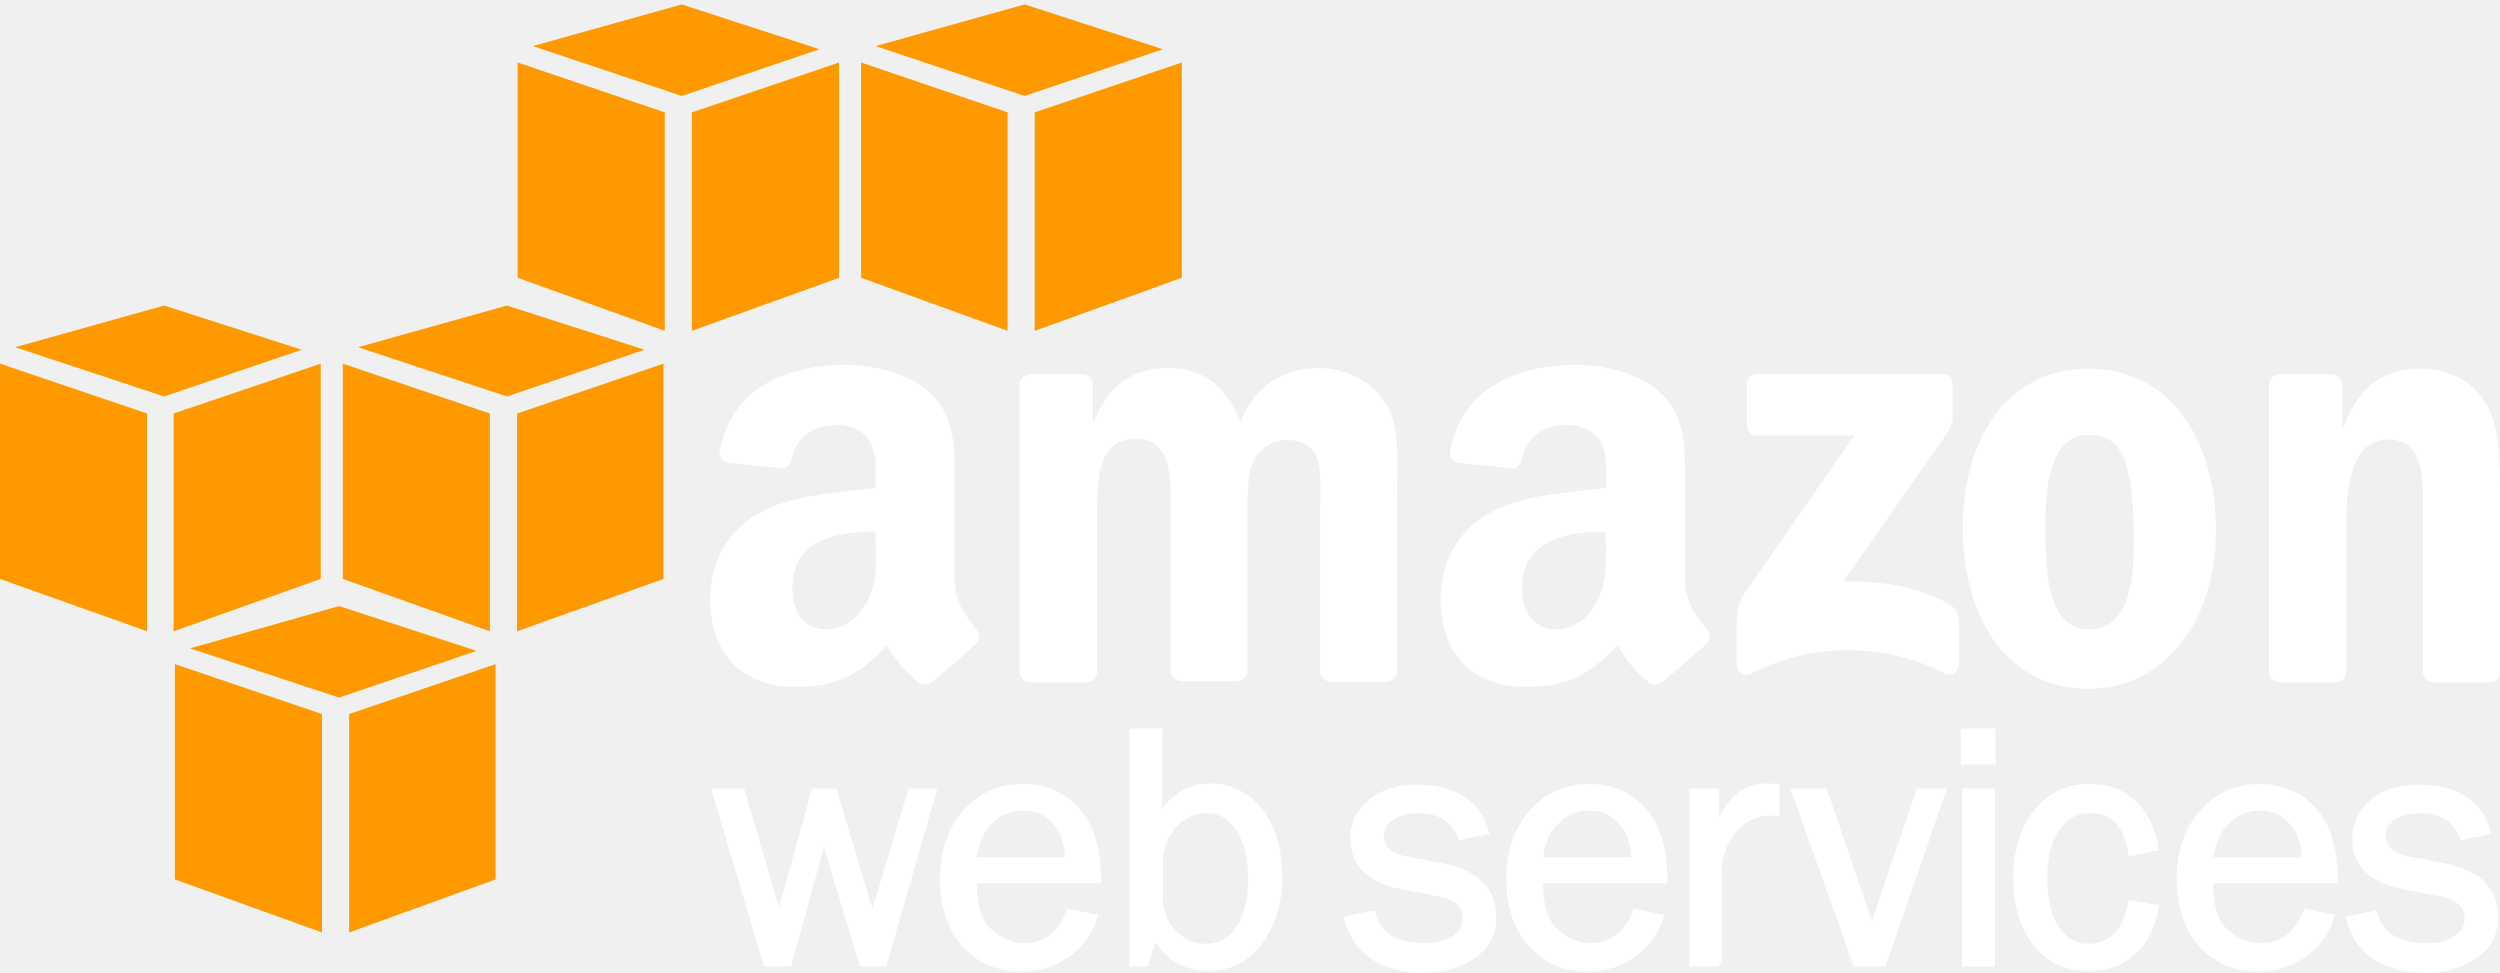
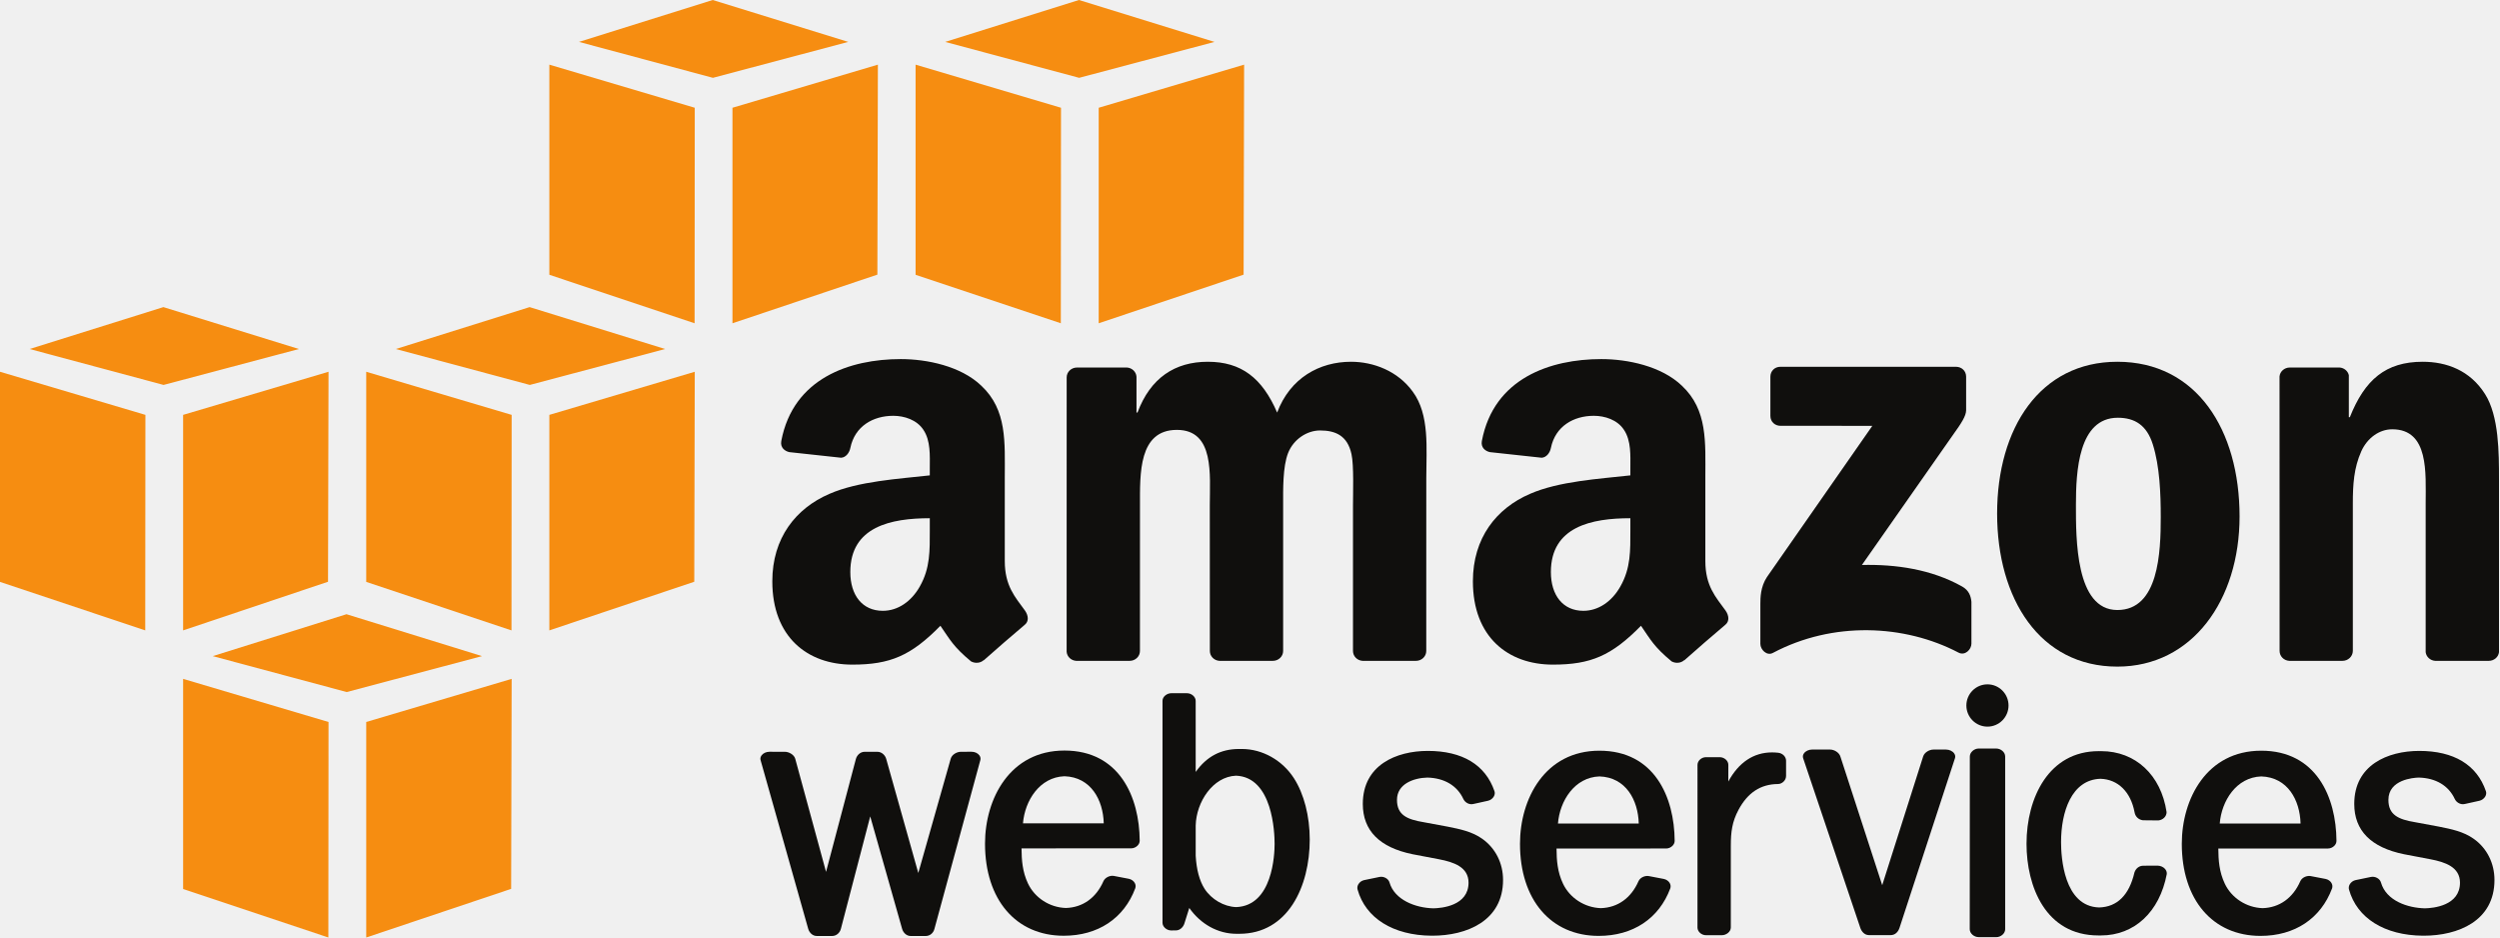
- <svg xmlns="http://www.w3.org/2000/svg" version="1.1" id="Layer_2" x="0px" y="0px" viewBox="0 0 396 154.1" enable-background="new 0 0 396 154.1" xml:space="preserve">
-   <g>
-     <polygon fill-rule="evenodd" clip-rule="evenodd" fill="#FF9900" points="51,147.7 27.7,139.3 27.7,105.2 51,113.1  " />
-     <polygon fill-rule="evenodd" clip-rule="evenodd" fill="#FF9900" points="55.3,147.7 78.5,139.3 78.5,105.2 55.3,113.1  " />
-     <polygon fill-rule="evenodd" clip-rule="evenodd" fill="#FF9900" points="30.1,102.7 53.7,96 75.5,103.1 53.7,110.5  " />
-   </g>
-   <g>
-     <polygon fill-rule="evenodd" clip-rule="evenodd" fill="#FF9900" points="23.3,100 0,91.7 0,57.6 23.3,65.5  " />
-     <polygon fill-rule="evenodd" clip-rule="evenodd" fill="#FF9900" points="27.5,100 50.8,91.7 50.8,57.6 27.5,65.5  " />
-     <polygon fill-rule="evenodd" clip-rule="evenodd" fill="#FF9900" points="2.4,55 26,48.4 47.8,55.4 26,62.8  " />
-   </g>
-   <g>
-     <polygon fill-rule="evenodd" clip-rule="evenodd" fill="#FF9900" points="77.6,100 54.3,91.7 54.3,57.6 77.6,65.5  " />
-     <polygon fill-rule="evenodd" clip-rule="evenodd" fill="#FF9900" points="81.9,100 105.1,91.7 105.1,57.6 81.9,65.5  " />
-     <polygon fill-rule="evenodd" clip-rule="evenodd" fill="#FF9900" points="56.7,55 80.3,48.4 102.1,55.4 80.3,62.8  " />
-   </g>
-   <g>
-     <polygon fill-rule="evenodd" clip-rule="evenodd" fill="#FF9900" points="105.3,52.4 82,44 82,9.9 105.3,17.8  " />
-     <polygon fill-rule="evenodd" clip-rule="evenodd" fill="#FF9900" points="109.6,52.4 132.9,44 132.9,9.9 109.6,17.8  " />
-     <polygon fill-rule="evenodd" clip-rule="evenodd" fill="#FF9900" points="84.4,7.3 108,0.7 129.8,7.8 108,15.2  " />
-   </g>
-   <g>
-     <polygon fill-rule="evenodd" clip-rule="evenodd" fill="#FF9900" points="159.6,52.4 136.4,44 136.4,9.9 159.6,17.8  " />
-     <polygon fill-rule="evenodd" clip-rule="evenodd" fill="#FF9900" points="163.9,52.4 187.2,44 187.2,9.9 163.9,17.8  " />
-     <polygon fill-rule="evenodd" clip-rule="evenodd" fill="#FF9900" points="138.7,7.3 162.3,0.7 184.2,7.8 162.3,15.2  " />
-   </g>
-   <g>
-     <path fill="#FFFFFF" stroke="#FFFFFF" stroke-width="1.009" d="M147.8,125.4l-7.8,27.2h-3.4l-6.1-20.2l-5.6,20.2h-3.5l-8.1-27.2   h4.2l5.9,20.2l5.6-20.2h3.1l6.1,20.3l6.1-20.3H147.8z" />
-     <path fill="#FFFFFF" stroke="#FFFFFF" stroke-width="1.009" d="M169.4,144.5l3.9,0.8c-0.7,2.3-2.1,4.2-4.2,5.8   c-2.1,1.5-4.5,2.3-7.3,2.3c-3.7,0-6.7-1.3-9-3.9c-2.3-2.6-3.4-6-3.4-10.3c0-4.3,1.2-7.8,3.6-10.5c2.4-2.7,5.4-4,9-4   c3.5,0,6.4,1.2,8.6,3.7c2.2,2.5,3.3,6.1,3.3,11h-19.7c0,4.1,0.9,6.9,2.6,8.3c1.7,1.4,3.5,2.2,5.4,2.2   C165.6,149.9,168,148.1,169.4,144.5z M169.2,136.2c0-1.5-0.3-2.9-0.8-4.1c-0.5-1.2-1.3-2.2-2.4-3c-1.1-0.8-2.4-1.2-4-1.2   c-2.1,0-3.9,0.8-5.3,2.3c-1.5,1.5-2.3,3.5-2.5,6.1H169.2z" />
-     <path fill="#FFFFFF" stroke="#FFFFFF" stroke-width="1.009" d="M181.4,152.6h-2v-36.7h4.2v14c1.9-3.5,4.6-5.3,8-5.3   c3.1,0,5.7,1.2,7.8,3.7c2.1,2.5,3.2,6,3.2,10.7c0,4-1,7.4-3.1,10.2c-2.1,2.7-4.8,4.1-8.1,4.1c-3.7,0-6.5-1.7-8.5-5.2L181.4,152.6z    M183.6,142c0.2,2.8,1.1,4.8,2.6,6.1c1.5,1.3,3.1,1.9,4.8,1.9c2.1,0,3.9-0.9,5.2-2.8c1.3-1.9,2-4.4,2-7.7c0-3.5-0.6-6.2-1.9-8.2   c-1.3-2-3-3-5.3-3c-1.8,0-3.4,0.7-4.8,2.1c-1.4,1.4-2.3,3.3-2.5,5.5V142z" />
-     <path fill="#FFFFFF" stroke="#FFFFFF" stroke-width="1.009" d="M213.4,145.6l4-0.8c0.9,3.4,3.7,5.1,8.5,5.1c1.8,0,3.2-0.4,4.5-1.2   c1.2-0.8,1.8-1.9,1.8-3.3c0-2.1-1.6-3.5-4.7-4l-5.7-1.1c-2.2-0.4-4-1.3-5.4-2.5c-1.3-1.3-2-2.9-2-5c0-2.3,0.9-4.2,2.7-5.7   c1.8-1.5,4.2-2.3,7.3-2.3c5.9,0,9.5,2.3,10.9,6.9l-3.9,0.8c-1.1-2.8-3.4-4.2-6.8-4.2c-1.7,0-3.1,0.4-4.2,1.1   c-1.1,0.7-1.7,1.7-1.7,3c0,2,1.4,3.3,4.2,3.8l5.3,1c5.5,1,8.3,3.7,8.3,8.1c0,2.5-1,4.5-3.1,6c-2.1,1.5-4.8,2.3-8.2,2.3   C218.9,153.4,214.9,150.8,213.4,145.6z" />
-     <path fill="#FFFFFF" stroke="#FFFFFF" stroke-width="1.009" d="M259.1,144.5l3.9,0.8c-0.7,2.3-2.1,4.2-4.2,5.8   c-2.1,1.5-4.5,2.3-7.3,2.3c-3.7,0-6.7-1.3-9-3.9c-2.3-2.6-3.4-6-3.4-10.3c0-4.3,1.2-7.8,3.6-10.5c2.4-2.7,5.4-4,9-4   c3.5,0,6.4,1.2,8.6,3.7c2.2,2.5,3.3,6.1,3.3,11h-19.7c0,4.1,0.9,6.9,2.6,8.3c1.7,1.4,3.5,2.2,5.4,2.2   C255.3,149.9,257.7,148.1,259.1,144.5z M258.9,136.2c0-1.5-0.3-2.9-0.8-4.1c-0.5-1.2-1.3-2.2-2.4-3c-1.1-0.8-2.4-1.2-4-1.2   c-2.1,0-3.9,0.8-5.3,2.3c-1.5,1.5-2.3,3.5-2.5,6.1H258.9z" />
-     <path fill="#FFFFFF" stroke="#FFFFFF" stroke-width="1.009" d="M272.3,152.6h-4.2v-27.2h3.7v6.3c1.3-3,2.6-4.9,3.9-5.8   c1.3-0.9,2.7-1.3,4-1.3c0.4,0,1,0,1.7,0.1v4h-0.9c-2.3,0-4.3,0.9-5.8,2.6c-1.5,1.7-2.4,4-2.5,6.8V152.6z" />
-     <path fill="#FFFFFF" stroke="#FFFFFF" stroke-width="1.009" d="M307.7,125.4l-9.4,27.2H294l-9.7-27.2h4.7l7.5,22.1l7.5-22.1H307.7   z" />
-     <path fill="#FFFFFF" stroke="#FFFFFF" stroke-width="1.009" d="M315.6,115.9v4.7h-4.5v-4.7H315.6z M315.5,125.4v27.2h-4.2v-27.2   H315.5z" />
-     <path fill="#FFFFFF" stroke="#FFFFFF" stroke-width="1.009" d="M337.6,143.1l3.8,0.7c-0.5,3-1.7,5.4-3.6,7   c-1.8,1.7-4.1,2.5-6.9,2.5c-3.7,0-6.6-1.4-8.6-4.1c-2-2.8-2.9-6.1-2.9-10.1c0-4.1,1-7.6,3.1-10.3c2.1-2.7,4.9-4.1,8.5-4.1   c3,0,5.3,0.9,7.1,2.7c1.8,1.8,2.9,4.1,3.3,6.9l-3.8,0.7c-0.7-4.5-2.9-6.7-6.5-6.7c-2.3,0-4.1,1-5.4,3c-1.3,2-1.9,4.5-1.9,7.7   c0,3.5,0.6,6.2,1.9,8.1c1.2,1.9,3,2.9,5.2,2.9C334.5,149.9,336.7,147.6,337.6,143.1z" />
-     <path fill="#FFFFFF" stroke="#FFFFFF" stroke-width="1.009" d="M365.3,144.5l3.9,0.8c-0.7,2.3-2.1,4.2-4.2,5.8   c-2.1,1.5-4.5,2.3-7.3,2.3c-3.7,0-6.7-1.3-9-3.9c-2.3-2.6-3.4-6-3.4-10.3c0-4.3,1.2-7.8,3.6-10.5c2.4-2.7,5.4-4,9-4   c3.5,0,6.4,1.2,8.6,3.7c2.2,2.5,3.3,6.1,3.3,11H350c0,4.1,0.9,6.9,2.6,8.3c1.7,1.4,3.5,2.2,5.4,2.2   C361.5,149.9,363.9,148.1,365.3,144.5z M365.1,136.2c0-1.5-0.3-2.9-0.8-4.1c-0.5-1.2-1.3-2.2-2.4-3c-1.1-0.8-2.4-1.2-4-1.2   c-2.1,0-3.9,0.8-5.3,2.3c-1.5,1.5-2.3,3.5-2.5,6.1H365.1z" />
-     <path fill="#FFFFFF" stroke="#FFFFFF" stroke-width="1.009" d="M372.1,145.6l4-0.8c0.9,3.4,3.7,5.1,8.5,5.1c1.8,0,3.2-0.4,4.5-1.2   c1.2-0.8,1.8-1.9,1.8-3.3c0-2.1-1.6-3.5-4.7-4l-5.7-1.1c-2.2-0.4-4-1.3-5.4-2.5c-1.3-1.3-2-2.9-2-5c0-2.3,0.9-4.2,2.7-5.7   c1.8-1.5,4.2-2.3,7.3-2.3c5.9,0,9.5,2.3,10.9,6.9l-3.9,0.8c-1.1-2.8-3.4-4.2-6.8-4.2c-1.7,0-3.1,0.4-4.2,1.1   c-1.1,0.7-1.7,1.7-1.7,3c0,2,1.4,3.3,4.2,3.8l5.3,1c5.5,1,8.3,3.7,8.3,8.1c0,2.5-1,4.5-3.1,6c-2.1,1.5-4.8,2.3-8.2,2.3   C377.6,153.4,373.6,150.8,372.1,145.6z" />
-   </g>
-   <g>
-     <g>
-       <path fill-rule="evenodd" clip-rule="evenodd" fill="#FFFFFF" d="M276.7,67.4v-6.5c0-1,0.8-1.7,1.7-1.7l29.2,0    c0.9,0,1.7,0.7,1.7,1.6l0,5.6c0,0.9-0.8,2.2-2.2,4.1l-15.1,21.6c5.6-0.1,11.6,0.7,16.7,3.6c1.2,0.6,1.5,1.6,1.6,2.5v7    c0,1-1,2.1-2.2,1.5c-9-4.7-20.9-5.2-30.9,0.1c-1,0.5-2.1-0.6-2.1-1.5v-6.6c0-1.1,0-2.9,1.1-4.5L293.7,69l-15.3,0    C277.5,69,276.7,68.4,276.7,67.4z" />
-       <path fill-rule="evenodd" clip-rule="evenodd" fill="#FFFFFF" d="M172,108.1h-8.9c-0.8-0.1-1.5-0.7-1.6-1.5l0-45.7    c0-0.9,0.8-1.6,1.7-1.6l8.3,0c0.9,0,1.6,0.7,1.6,1.5v6h0.2c2.2-5.8,6.2-8.5,11.7-8.5c5.6,0,9.1,2.7,11.5,8.5    c2.2-5.8,7.1-8.5,12.3-8.5c3.7,0,7.8,1.5,10.3,5c2.8,3.8,2.2,9.4,2.2,14.3l0,28.8c0,0.9-0.8,1.6-1.7,1.6h-8.9    c-0.9-0.1-1.6-0.8-1.6-1.6l0-24.2c0-1.9,0.2-6.7-0.2-8.6c-0.7-3.1-2.7-3.9-5.2-3.9c-2.2,0-4.4,1.4-5.3,3.7    c-0.9,2.3-0.8,6.1-0.8,8.7v24.2c0,0.9-0.8,1.6-1.7,1.6H187c-0.9-0.1-1.6-0.8-1.6-1.6l0-24.2c0-5.1,0.8-12.6-5.5-12.6    c-6.4,0-6.1,7.3-6.1,12.6l0,24.2C173.8,107.4,173,108.1,172,108.1z" />
-       <path fill-rule="evenodd" clip-rule="evenodd" fill="#FFFFFF" d="M330.8,58.4c13.1,0,20.2,11.3,20.2,25.7c0,13.9-7.8,25-20.2,25    c-12.9,0-19.9-11.3-19.9-25.5C310.9,69.4,318,58.4,330.8,58.4z M330.9,68.9c-6.5,0-6.9,8.9-6.9,14.5c0,5.6-0.1,16.3,6.8,16.3    c6.8,0,7.2-8.4,7.2-14.3c0-3.8-0.2-8.5-1.3-12.1C335.6,70.1,333.7,68.9,330.9,68.9z" />
-       <path fill-rule="evenodd" clip-rule="evenodd" fill="#FFFFFF" d="M369.9,108.1h-8.9c-0.9-0.1-1.6-0.8-1.6-1.6l0-45.7    c0.1-0.8,0.8-1.5,1.7-1.5l8.3,0c0.8,0,1.4,0.6,1.6,1.3v7h0.2c2.5-6.2,6-9.2,12.1-9.2c4,0,7.9,1.4,10.4,5.4    c2.3,3.7,2.3,9.8,2.3,14.2v28.7c-0.1,0.8-0.8,1.4-1.7,1.4h-8.9c-0.8-0.1-1.5-0.7-1.6-1.4V81.9c0-5,0.6-12.3-5.6-12.3    c-2.2,0-4.2,1.4-5.1,3.7c-1.2,2.8-1.4,5.6-1.4,8.6v24.6C371.6,107.4,370.9,108.1,369.9,108.1z" />
-       <path fill-rule="evenodd" clip-rule="evenodd" fill="#FFFFFF" d="M254.4,86.3c0,3.5,0.1,6.4-1.7,9.4c-1.4,2.5-3.7,4-6.2,4    c-3.4,0-5.4-2.6-5.4-6.5c0-7.6,6.8-9,13.2-9V86.3z M263.4,108c-0.6,0.5-1.4,0.6-2.1,0.2c-3-2.5-3.5-3.6-5.1-5.9    c-4.9,5-8.3,6.5-14.7,6.5c-7.5,0-13.3-4.6-13.3-13.9c0-7.2,3.9-12.1,9.5-14.5c4.8-2.1,11.6-2.5,16.7-3.1v-1.2    c0-2.1,0.2-4.6-1.1-6.5c-1.1-1.6-3.2-2.3-5-2.3c-3.4,0-6.4,1.7-7.2,5.3c-0.2,0.8-0.7,1.6-1.5,1.6l-8.6-0.9    c-0.7-0.2-1.5-0.7-1.3-1.9c2-10.5,11.4-13.6,19.9-13.6c4.3,0,10,1.2,13.4,4.4c4.3,4,3.9,9.4,3.9,15.3v13.9c0,4.2,1.7,6,3.4,8.2    c0.6,0.8,0.7,1.8,0,2.4C268.4,103.7,265.2,106.5,263.4,108L263.4,108z" />
-       <path fill-rule="evenodd" clip-rule="evenodd" fill="#FFFFFF" d="M138.8,86.3c0,3.5,0.1,6.4-1.7,9.4c-1.4,2.5-3.7,4-6.2,4    c-3.4,0-5.4-2.6-5.4-6.5c0-7.6,6.8-9,13.2-9V86.3z M147.7,108c-0.6,0.5-1.4,0.6-2.1,0.2c-3-2.5-3.5-3.6-5.1-5.9    c-4.9,5-8.3,6.5-14.7,6.5c-7.5,0-13.3-4.6-13.3-13.9c0-7.2,3.9-12.1,9.5-14.5c4.8-2.1,11.6-2.5,16.7-3.1v-1.2    c0-2.1,0.2-4.6-1.1-6.5c-1.1-1.6-3.2-2.3-5-2.3c-3.4,0-6.4,1.7-7.2,5.3c-0.2,0.8-0.7,1.6-1.5,1.6l-8.6-0.9    c-0.7-0.2-1.5-0.7-1.3-1.9c2-10.5,11.4-13.6,19.9-13.6c4.3,0,10,1.2,13.4,4.4c4.3,4,3.9,9.4,3.9,15.3v13.9c0,4.2,1.7,6,3.4,8.2    c0.6,0.8,0.7,1.8,0,2.4C152.8,103.7,149.5,106.5,147.7,108L147.7,108z" />
+ <svg xmlns="http://www.w3.org/2000/svg" viewBox="0 0 580 217.5" height="217.5" width="580" xml:space="preserve" version="1.1" id="svg2">
+   <defs id="defs6" />
+   <g transform="matrix(1.25,0,0,-1.25,0,217.5)" id="g10">
+     <g transform="scale(0.1,0.1)" id="g12">
+       <path id="path14" style="fill:#f68d11;fill-opacity:1;fill-rule:nonzero;stroke:none" d="m 1289.67,1140 -269.67,90 0,390 270,-80 -0.33,-400" />
+       <path id="path16" style="fill:#f68d11;fill-opacity:1;fill-rule:nonzero;stroke:none" d="m 1360,1540 270,80 -0.94,-389.73 L 1360,1140 l 0,400" />
+       <path id="path18" style="fill:#f68d11;fill-opacity:1;fill-rule:nonzero;stroke:none" d="M 1575,1662.23 1323.36,1740 1075,1662.23 l 248.72,-66.67 251.28,66.67" />
+       <path id="path20" style="fill:#f68d11;fill-opacity:1;fill-rule:nonzero;stroke:none" d="m 1969.67,1140 -269.67,90 0,390 270,-80 -0.33,-400" />
+       <path id="path22" style="fill:#f68d11;fill-opacity:1;fill-rule:nonzero;stroke:none" d="m 2040,1540 270,80 -0.94,-389.73 L 2040,1140 l 0,400" />
+       <path id="path24" style="fill:#f68d11;fill-opacity:1;fill-rule:nonzero;stroke:none" d="M 2255,1662.23 2003.36,1740 1755,1662.23 l 248.72,-66.67 251.28,66.67" />
+       <path id="path26" style="fill:#f68d11;fill-opacity:1;fill-rule:nonzero;stroke:none" d="M 270,970 0,1050 0,660 269.672,570 270,970" />
+       <path id="path28" style="fill:#f68d11;fill-opacity:1;fill-rule:nonzero;stroke:none" d="M 340,970 610,1050 609.063,660.262 340,570 l 0,400" />
+       <path id="path30" style="fill:#f68d11;fill-opacity:1;fill-rule:nonzero;stroke:none" d="M 555,1092.23 303.359,1170 55,1092.23 303.723,1025.56 555,1092.23" />
+       <path id="path32" style="fill:#f68d11;fill-opacity:1;fill-rule:nonzero;stroke:none" d="M 949.672,570 680,660 l 0,390 270,-80 -0.328,-400" />
+       <path id="path34" style="fill:#f68d11;fill-opacity:1;fill-rule:nonzero;stroke:none" d="m 1020,970 270,80 -0.94,-389.738 L 1020,570 l 0,400" />
+       <path id="path36" style="fill:#f68d11;fill-opacity:1;fill-rule:nonzero;stroke:none" d="M 1235,1092.23 983.359,1170 735,1092.23 983.723,1025.56 1235,1092.23" />
+       <path id="path38" style="fill:#f68d11;fill-opacity:1;fill-rule:nonzero;stroke:none" d="M 609.672,0 340,90 340,480 610,400 609.672,0" />
+       <path id="path40" style="fill:#f68d11;fill-opacity:1;fill-rule:nonzero;stroke:none" d="M 680,400 950,480 949.063,90.262 680,0 l 0,400" />
+       <path id="path42" style="fill:#f68d11;fill-opacity:1;fill-rule:nonzero;stroke:none" d="M 895,522.23 643.359,600 395,522.23 643.723,455.559 895,522.23" />
+       <path id="path44" style="fill:#100f0d;fill-opacity:1;fill-rule:nonzero;stroke:none" d="m 1803.9,344.75 -19.84,-0.07 c -7.28,0 -16.56,-4.918 -18.84,-12.891 l -60.19,-212.051 -59.53,211.59 c -1.79,6.633 -8.04,13.352 -16.54,13.352 l -23.49,0 c -8.46,0 -14.63,-6.809 -16.34,-13.489 l -55.38,-209.39 -57.22,210.039 c -2.26,7.68 -11.77,12.84 -19.23,12.84 l -28.55,0.05 c -6.1,0 -11.77,-2.621 -14.81,-6.839 -2.06,-2.86 -2.63,-6.102 -1.68,-8.922 l 88.4,-312.957 c 1.95,-6.582 7.65,-13.211 15.99,-13.211 l 28.39,0 c 7.67,0 14.39,5.59 16.33,13.52 l 54.41,208.469 59.21,-208.707 c 1.78,-6.391 7.51,-13.281 15.89,-13.281 l 27.93,0 c 7.77,0 14.31,5.398 16.23,13.309 l 85.09,312.731 c 1,3.012 0.42,6.359 -1.61,9.18 -2.99,4.152 -8.59,6.73 -14.62,6.73" />
+       <path id="path46" style="fill:#100f0d;fill-opacity:1;fill-rule:nonzero;stroke:none" d="m 2049.38,211.879 -149.98,0 c 3.45,42.09 30.78,85.73 77.08,87.41 49.27,-1.609 71.81,-44.25 72.9,-87.41 z m -73.01,135.109 c -101.31,0 -147.45,-89.566 -147.45,-172.777 0,-103.852 57.36,-170.949 146.13,-170.949 63.53,0 111.96,32.098 132.88,88.18 1.12,3.207 0.77,6.688 -0.98,9.809 -2.13,3.789 -6.17,6.648 -10.95,7.699 l -28.12,5.379 c -7.55,1.184 -16.2,-3.289 -19.06,-9.777 -13.66,-31.16 -38.56,-48.84 -69.81,-49.762 -30.07,0.93 -57.68,18.793 -70.33,45.481 -10.28,21.8 -11.8,43.289 -11.97,65.14 l 203.61,0.07 c 4.27,0 8.69,1.879 11.81,5.04 2.61,2.621 4.03,5.878 4,9.14 -0.5,80.899 -37.47,167.328 -139.76,167.328" />
+       <path id="path48" style="fill:#100f0d;fill-opacity:1;fill-rule:nonzero;stroke:none" d="m 2366.62,173.711 c 0,-19.16 -3.47,-114.832 -71.44,-117.281 -22.78,0.871 -45.8,14.262 -58.66,34.059 -9.47,14.973 -15,35.672 -16.42,61.282 l 0,56.289 c 1.11,43.121 31.46,90.441 74.86,92.273 68.2,-2.691 71.66,-105.941 71.66,-126.621 z m -60.78,176.18 -5.39,0 c -33.63,0 -60.06,-13.969 -80.35,-42.602 l -0.03,131.93 c 0,7.41 -7.65,14.16 -16.1,14.16 l -29.28,0 c -7.65,0 -16.21,-6.059 -16.23,-14.16 l 0,-411.84 c 0.03,-7.481 7.68,-14.277 16.12,-14.277 l 8.6,0.047 c 8.12,0 13.9,6.543 15.85,12.621 l 9.16,29.07 c 21.28,-30.219 53.33,-47.969 87.63,-47.969 l 5.25,0 c 90.35,0 130.79,87.879 130.79,174.969 0,43.351 -10.69,84.801 -29.32,113.719 -21.53,33.511 -58.59,54.332 -96.7,54.332" />
+       <path id="path50" style="fill:#100f0d;fill-opacity:1;fill-rule:nonzero;stroke:none" d="m 2752.47,182.98 c -19.04,13.68 -41.93,18.25 -64.86,22.829 l -43.97,8.152 c -31.55,5.187 -49.81,13.648 -49.81,41.488 0,29.43 30.5,40.68 56.36,41.379 31.58,-0.797 55.33,-14.887 66.86,-39.668 2.74,-5.84 8.81,-9.769 15.12,-9.769 1.08,0 2.18,0.121 3.22,0.347 l 27.44,6.063 c 4.48,0.988 8.66,4.058 10.9,8.051 1.79,3.168 2.18,6.628 1.11,9.718 -16.79,48.91 -59.42,74.758 -123.91,74.758 -58.27,-0.129 -120.54,-26.039 -120.54,-98.406 0,-49.461 31.08,-80.871 92.44,-93.371 l 49.22,-9.379 c 27.02,-5.172 54.65,-14.371 54.65,-43.383 0,-42.949 -49.98,-47.328 -65.09,-47.641 -33.9,0.731 -72.28,15.852 -81.6,47.872 -1.87,7.039 -10.73,12.019 -18.5,10.402 l -28.7,-5.922 c -4.32,-0.91 -8.27,-3.719 -10.57,-7.512 -1.93,-3.16 -2.48,-6.699 -1.59,-9.93 14.81,-53.129 66.1,-85.168 137.2,-85.707 l 1.58,-0.012 c 63.5,0 131.35,27.191 131.35,103.469 0,31.05 -13.97,58.812 -38.31,76.171" />
+       <path id="path52" style="fill:#100f0d;fill-opacity:1;fill-rule:nonzero;stroke:none" d="m 3042.75,211.57 -150.02,0 c 3.43,42.129 30.76,85.789 77.06,87.391 49.25,-1.563 71.82,-44.199 72.96,-87.391 z m -73.04,135.129 c -101.33,0 -147.48,-89.57 -147.48,-172.777 0,-103.844 57.37,-170.934 146.15,-170.934 63.54,0 111.97,32.102 132.91,88.172 1.11,3.211 0.76,6.699 -1,9.828 -2.13,3.793 -6.18,6.653 -10.95,7.684 l -28.16,5.379 c -6.59,1.07 -15.78,-2.34 -19.02,-9.789 -13.67,-31.141 -38.58,-48.821 -69.8,-49.782 -30.1,0.961 -57.7,18.82 -70.3,45.5 -10.3,21.75 -11.83,43.258 -11.98,65.16 l 203.59,0.05 c 4.24,0 8.63,1.868 11.75,5.008 2.62,2.633 4.04,5.891 4.01,9.172 -0.47,80.891 -37.41,167.328 -139.72,167.328" />
+       <path id="path54" style="fill:#100f0d;fill-opacity:1;fill-rule:nonzero;stroke:none" d="m 3301.69,342.891 c -3.97,0.437 -7.79,0.648 -11.5,0.648 -34.17,0 -61.92,-18.578 -81.18,-54.07 l 0.07,31.082 c -0.03,7.527 -7.54,14.14 -16.07,14.14 l -25.43,0 c -8.34,0 -15.7,-6.64 -15.76,-14.261 L 3151.78,18.5 c 0,-7.578 7.36,-14.23 15.76,-14.23 l 29.67,0.012 c 7.72,0 16.41,6.059 16.48,14.219 l 0.02,152.219 c 0,25.101 2.34,44.011 14.33,66.383 17.13,31.867 41.05,47.5 73.13,47.75 8.04,0.058 15.1,7.078 15.1,15.027 l 0,28.242 c 0,7.391 -6.41,13.879 -14.58,14.77" />
+       <path id="path56" style="fill:#100f0d;fill-opacity:1;fill-rule:nonzero;stroke:none" d="m 3613.2,348.82 -23.43,-0.011 c -7.34,0 -16.75,-5.27 -19.03,-13 L 3494.79,97.102 3417.23,335.57 c -2.29,7.918 -11.72,13.239 -19.1,13.239 l -33.46,0.031 c -6.14,0 -12.08,-2.738 -15.12,-6.969 -2.04,-2.832 -2.6,-6.043 -1.59,-9.039 L 3454.11,17.941 c 2.04,-6.231 7.45,-13.512 16.01,-13.512 l 40.49,0 c 7.43,0 13.52,5.059 16.31,13.539 L 3629.88,332.73 c 1.03,2.989 0.48,6.211 -1.55,9.051 -3.06,4.27 -8.99,7.039 -15.13,7.039" />
+       <path id="path58" style="fill:#100f0d;fill-opacity:1;fill-rule:nonzero;stroke:none" d="m 3690.18,469.859 c -21.58,0 -39.13,-17.597 -39.13,-39.25 0,-21.648 17.55,-39.238 39.13,-39.238 21.59,0 39.16,17.59 39.16,39.238 0,21.653 -17.57,39.25 -39.16,39.25" />
+       <path id="path60" style="fill:#100f0d;fill-opacity:1;fill-rule:nonzero;stroke:none" d="m 3706.29,350.738 -32.13,0.032 c -8.74,0 -16.7,-7.071 -16.7,-14.821 L 3657.3,15.359 c 0,-3.879 2,-7.73 5.46,-10.59 3.17,-2.598 7.22,-4.098 11.29,-4.098 l 32.36,-0.051 0.02,0 c 8.87,0.078 16.66,6.957 16.66,14.719 l 0,320.609 c 0,7.879 -7.86,14.789 -16.8,14.789" />
+       <path id="path62" style="fill:#100f0d;fill-opacity:1;fill-rule:nonzero;stroke:none" d="m 4006.56,133.34 -26.83,-0.102 c -7.49,0 -13.77,-4.5 -16.56,-12.316 -9.8,-42.281 -32,-64.192 -65.66,-65.16 -65.56,1.949 -70.65,93.328 -70.65,121.289 0,55.758 19.31,115.929 73.22,117.519 32.54,-1 56.21,-24.332 63.31,-62.351 1.34,-7.758 7.3,-13.629 15.44,-14.649 l 28.71,-0.281 c 8.58,0.93 15.31,7.422 15.25,15.473 -10.16,68.707 -57.77,113.117 -121.4,113.117 l -2.2,-0.059 -2.49,0.059 c -92.54,0 -133.97,-86.367 -133.97,-171.957 0,-78.473 34.93,-170.102 133.45,-170.102 l 4.72,0 c 62.04,0 108.87,43.488 122.28,114 0.3,3.36 -0.86,6.719 -3.24,9.45 -3.08,3.539 -7.99,5.808 -13.38,6.07" />
+       <path id="path64" style="fill:#100f0d;fill-opacity:1;fill-rule:nonzero;stroke:none" d="m 4271.54,211.57 -150.04,0 c 3.43,42.141 30.77,85.789 77.1,87.391 49.26,-1.563 71.82,-44.199 72.94,-87.391 z m -73.04,135.129 c -101.32,0 -147.46,-89.57 -147.46,-172.777 0,-103.844 57.37,-170.934 146.15,-170.934 63.51,0 111.92,32.082 132.88,88.16 1.09,3.231 0.73,6.731 -1.02,9.84 -2.16,3.821 -6.09,6.614 -10.94,7.684 l -28.12,5.379 c -6.62,1.07 -15.78,-2.34 -19.02,-9.789 -13.71,-31.141 -38.63,-48.821 -69.84,-49.793 -30.09,0.973 -57.68,18.832 -70.28,45.512 -10.31,21.782 -11.84,43.289 -12,65.16 l 203.61,0.031 c 4.28,0 8.7,1.887 11.83,5.058 2.6,2.649 4,5.911 3.95,9.141 -0.47,80.891 -37.42,167.328 -139.74,167.328" />
+       <path id="path66" style="fill:#100f0d;fill-opacity:1;fill-rule:nonzero;stroke:none" d="m 4593.31,182.98 c -19.07,13.692 -41.99,18.258 -64.88,22.829 l -43.97,8.152 c -31.52,5.187 -49.77,13.648 -49.77,41.488 0,37.961 47.11,41.133 56.3,41.379 31.61,-0.797 55.36,-14.887 66.87,-39.68 2.76,-5.839 8.85,-9.757 15.17,-9.757 1.09,0 2.18,0.121 3.24,0.347 l 27.42,6.063 c 4.48,0.988 8.65,4.07 10.89,8.058 1.78,3.172 2.17,6.621 1.1,9.711 -16.77,48.91 -59.41,74.758 -123.93,74.758 -58.25,-0.129 -120.5,-26.039 -120.5,-98.406 0,-49.473 31.07,-80.883 92.42,-93.371 l 49.24,-9.379 c 27.02,-5.172 54.65,-14.371 54.65,-43.383 0,-42.949 -49.98,-47.328 -65.09,-47.641 -31.43,0.672 -71.66,13.652 -81.59,47.832 -1.82,7.079 -10.67,12.051 -18.58,10.442 l -28.65,-5.922 c -4.34,-0.922 -8.3,-3.75 -10.6,-7.551 -1.91,-3.168 -2.46,-6.68 -1.56,-9.891 14.77,-53.129 66.05,-85.168 137.16,-85.707 l 1.58,-0.012 c 63.51,0 131.37,27.191 131.37,103.469 0,31.07 -13.96,58.839 -38.29,76.171" />
+       <path id="path68" style="fill:#100f0d;fill-opacity:1;fill-rule:evenodd;stroke:none" d="m 3287.15,967.98 0,72.8 c 0.04,11.04 8.42,18.45 18.48,18.44 l 326.15,0.01 c 10.41,0 18.81,-7.59 18.81,-18.37 l 0,-62.43 c -0.1,-10.45 -8.93,-24.114 -24.57,-45.813 L 3457.09,691.41 c 62.68,1.488 129.04,-7.898 186,-39.922 12.87,-7.218 16.29,-17.929 17.34,-28.386 l 0,-77.68 c 0,-10.711 -11.72,-23.09 -24.02,-16.641 -100.39,52.598 -233.62,58.34 -344.65,-0.609 -11.33,-6.051 -23.21,6.137 -23.21,16.848 l 0,73.812 c 0,11.777 0.24,32.008 12.13,50.027 l 195.75,280.782 -170.41,0.039 c -10.43,0 -18.77,7.422 -18.87,18.3" />
+       <path id="path70" style="fill:#100f0d;fill-opacity:1;fill-rule:evenodd;stroke:none" d="m 2097.45,513.461 -99.25,0 c -9.43,0.617 -16.98,7.73 -17.73,16.801 l 0.07,509.278 c 0,10.19 8.58,18.33 19.14,18.33 l 92.41,0.05 c 9.68,-0.54 17.42,-7.84 18.08,-17.1 l 0,-66.543 1.84,0 c 24.06,64.333 69.45,94.293 130.57,94.293 62.05,0 100.96,-29.96 128.75,-94.293 24.1,64.333 78.73,94.293 137.13,94.293 41.68,0 87.01,-17.12 114.8,-55.68 31.49,-42.89 25,-105.007 25,-159.687 l -0.06,-321.394 c 0,-10.161 -8.57,-18.348 -19.12,-18.348 l -99.1,0 c -9.98,0.617 -17.83,8.578 -17.83,18.301 l 0,270.008 c 0,21.421 1.83,75.027 -2.79,95.371 -7.43,34.324 -29.67,43.914 -58.34,43.914 -24.11,0 -49.13,-16.075 -59.32,-41.739 -10.18,-25.761 -9.24,-68.625 -9.24,-97.546 l 0,-269.961 c 0,-10.161 -8.57,-18.348 -19.14,-18.348 l -99.12,0 c -9.93,0.617 -17.8,8.578 -17.8,18.301 l -0.13,270.008 c 0,56.804 9.29,140.359 -61.09,140.359 -71.32,0 -68.54,-81.426 -68.54,-140.359 l -0.06,-269.961 c 0.04,-10.161 -8.54,-18.348 -19.13,-18.348" />
+       <path id="path72" style="fill:#100f0d;fill-opacity:1;fill-rule:evenodd;stroke:none" d="m 3932.29,964.656 c -73.21,0 -77.82,-99.656 -77.82,-161.836 0,-62.144 -0.92,-195.019 76.92,-195.019 76.89,0 80.58,107.168 80.58,172.531 0,42.859 -1.83,94.285 -14.8,135.012 -11.15,35.379 -33.36,49.312 -64.88,49.312 z m -0.9,103.914 c 147.26,0 226.93,-126.441 226.93,-287.132 0,-155.426 -88.03,-278.676 -226.93,-278.676 -144.51,0 -223.26,126.476 -223.26,284.008 0,158.601 79.64,281.8 223.26,281.8" />
+       <path id="path74" style="fill:#100f0d;fill-opacity:1;fill-rule:evenodd;stroke:none" d="m 4349.32,513.461 -98.87,0 c -9.96,0.617 -17.81,8.578 -17.81,18.301 l -0.14,509.508 c 0.82,9.28 9.06,16.6 19.02,16.6 l 92.07,0.05 c 8.68,-0.48 15.8,-6.38 17.62,-14.27 l 0,-77.927 1.88,0 c 27.75,69.667 66.68,102.847 135.19,102.847 44.47,0 88.03,-16.03 115.8,-59.98 C 4640,967.883 4640,899.316 4640,850.012 l 0,-320.492 c -1.11,-9.032 -9.16,-16.059 -18.96,-16.059 l -99.52,0 c -9.18,0.598 -16.56,7.379 -17.67,16.059 l 0,276.535 c 0,55.722 6.5,137.187 -62.07,137.187 -24.07,0 -46.27,-16.113 -57.4,-40.73 -13.91,-31.067 -15.75,-62.141 -15.75,-96.457 l 0,-274.246 c -0.17,-10.161 -8.75,-18.348 -19.31,-18.348" />
+       <path id="path76" style="fill:#100f0d;fill-opacity:1;fill-rule:evenodd;stroke:none" d="m 3127.19,514.75 c -6.58,-5.871 -16,-6.262 -23.42,-2.309 -32.95,27.391 -38.87,40.09 -56.88,66.141 -54.47,-55.48 -93.04,-72.121 -163.57,-72.121 -83.57,0 -148.53,51.559 -148.53,154.66 0,80.527 43.61,135.305 105.8,162.172 53.84,23.633 129.04,27.937 186.58,34.402 l 0,12.871 c 0,23.614 1.85,51.551 -12.09,71.946 -12.03,18.258 -35.24,25.758 -55.69,25.758 -37.85,0 -71.48,-19.403 -79.76,-59.598 -1.68,-8.926 -8.24,-17.793 -17.23,-18.223 l -96.15,10.418 c -8.14,1.828 -17.15,8.321 -14.8,20.715 22.1,116.698 127.46,151.958 221.89,151.958 48.24,0 111.39,-12.88 149.45,-49.39 48.25,-45.127 43.6,-105.263 43.6,-170.783 l 0,-154.586 c 0,-46.5 19.33,-66.91 37.5,-91.972 6.29,-9.039 7.71,-19.75 -0.37,-26.379 -20.26,-16.981 -56.27,-48.231 -76.06,-65.899 l -0.27,0.219 z m -100.02,241.961 c 0,-38.672 0.92,-70.922 -18.58,-105.262 -15.78,-27.949 -40.86,-45.117 -68.71,-45.117 -38.02,0 -60.29,28.988 -60.29,71.969 0,84.492 75.82,99.875 147.58,99.875 l 0,-21.465" />
+       <path id="path78" style="fill:#100f0d;fill-opacity:1;fill-rule:evenodd;stroke:none" d="m 1826.45,514.75 c -6.56,-5.871 -16.05,-6.262 -23.47,-2.309 -32.95,27.391 -38.85,40.09 -56.88,66.141 -54.44,-55.48 -93.03,-72.121 -163.6,-72.121 -83.54,0 -148.52,51.559 -148.52,154.66 0,80.527 43.65,135.305 105.84,162.172 53.85,23.633 129.04,27.937 186.58,34.402 l 0,12.871 c 0,23.614 1.87,51.551 -12.07,71.946 -12.06,18.258 -35.29,25.758 -55.68,25.758 -37.85,0 -71.52,-19.403 -79.77,-59.598 -1.72,-8.926 -8.25,-17.793 -17.23,-18.223 l -96.19,10.418 c -8.12,1.828 -17.14,8.321 -14.81,20.715 22.1,116.698 127.47,151.958 221.89,151.958 48.3,0 111.4,-12.88 149.47,-49.39 48.27,-45.127 43.61,-105.263 43.61,-170.783 l 0,-154.586 c 0,-46.5 19.34,-66.91 37.46,-91.972 6.32,-9.039 7.75,-19.75 -0.31,-26.379 -20.28,-16.981 -56.31,-48.231 -76.09,-65.899 l -0.23,0.219 z M 1726.4,756.711 c 0,-38.672 0.91,-70.922 -18.55,-105.262 -15.77,-27.949 -40.87,-45.117 -68.68,-45.117 -38.1,0 -60.36,28.988 -60.36,71.969 0,84.492 75.8,99.875 147.59,99.875 l 0,-21.465" />
    </g>
  </g>
</svg>
